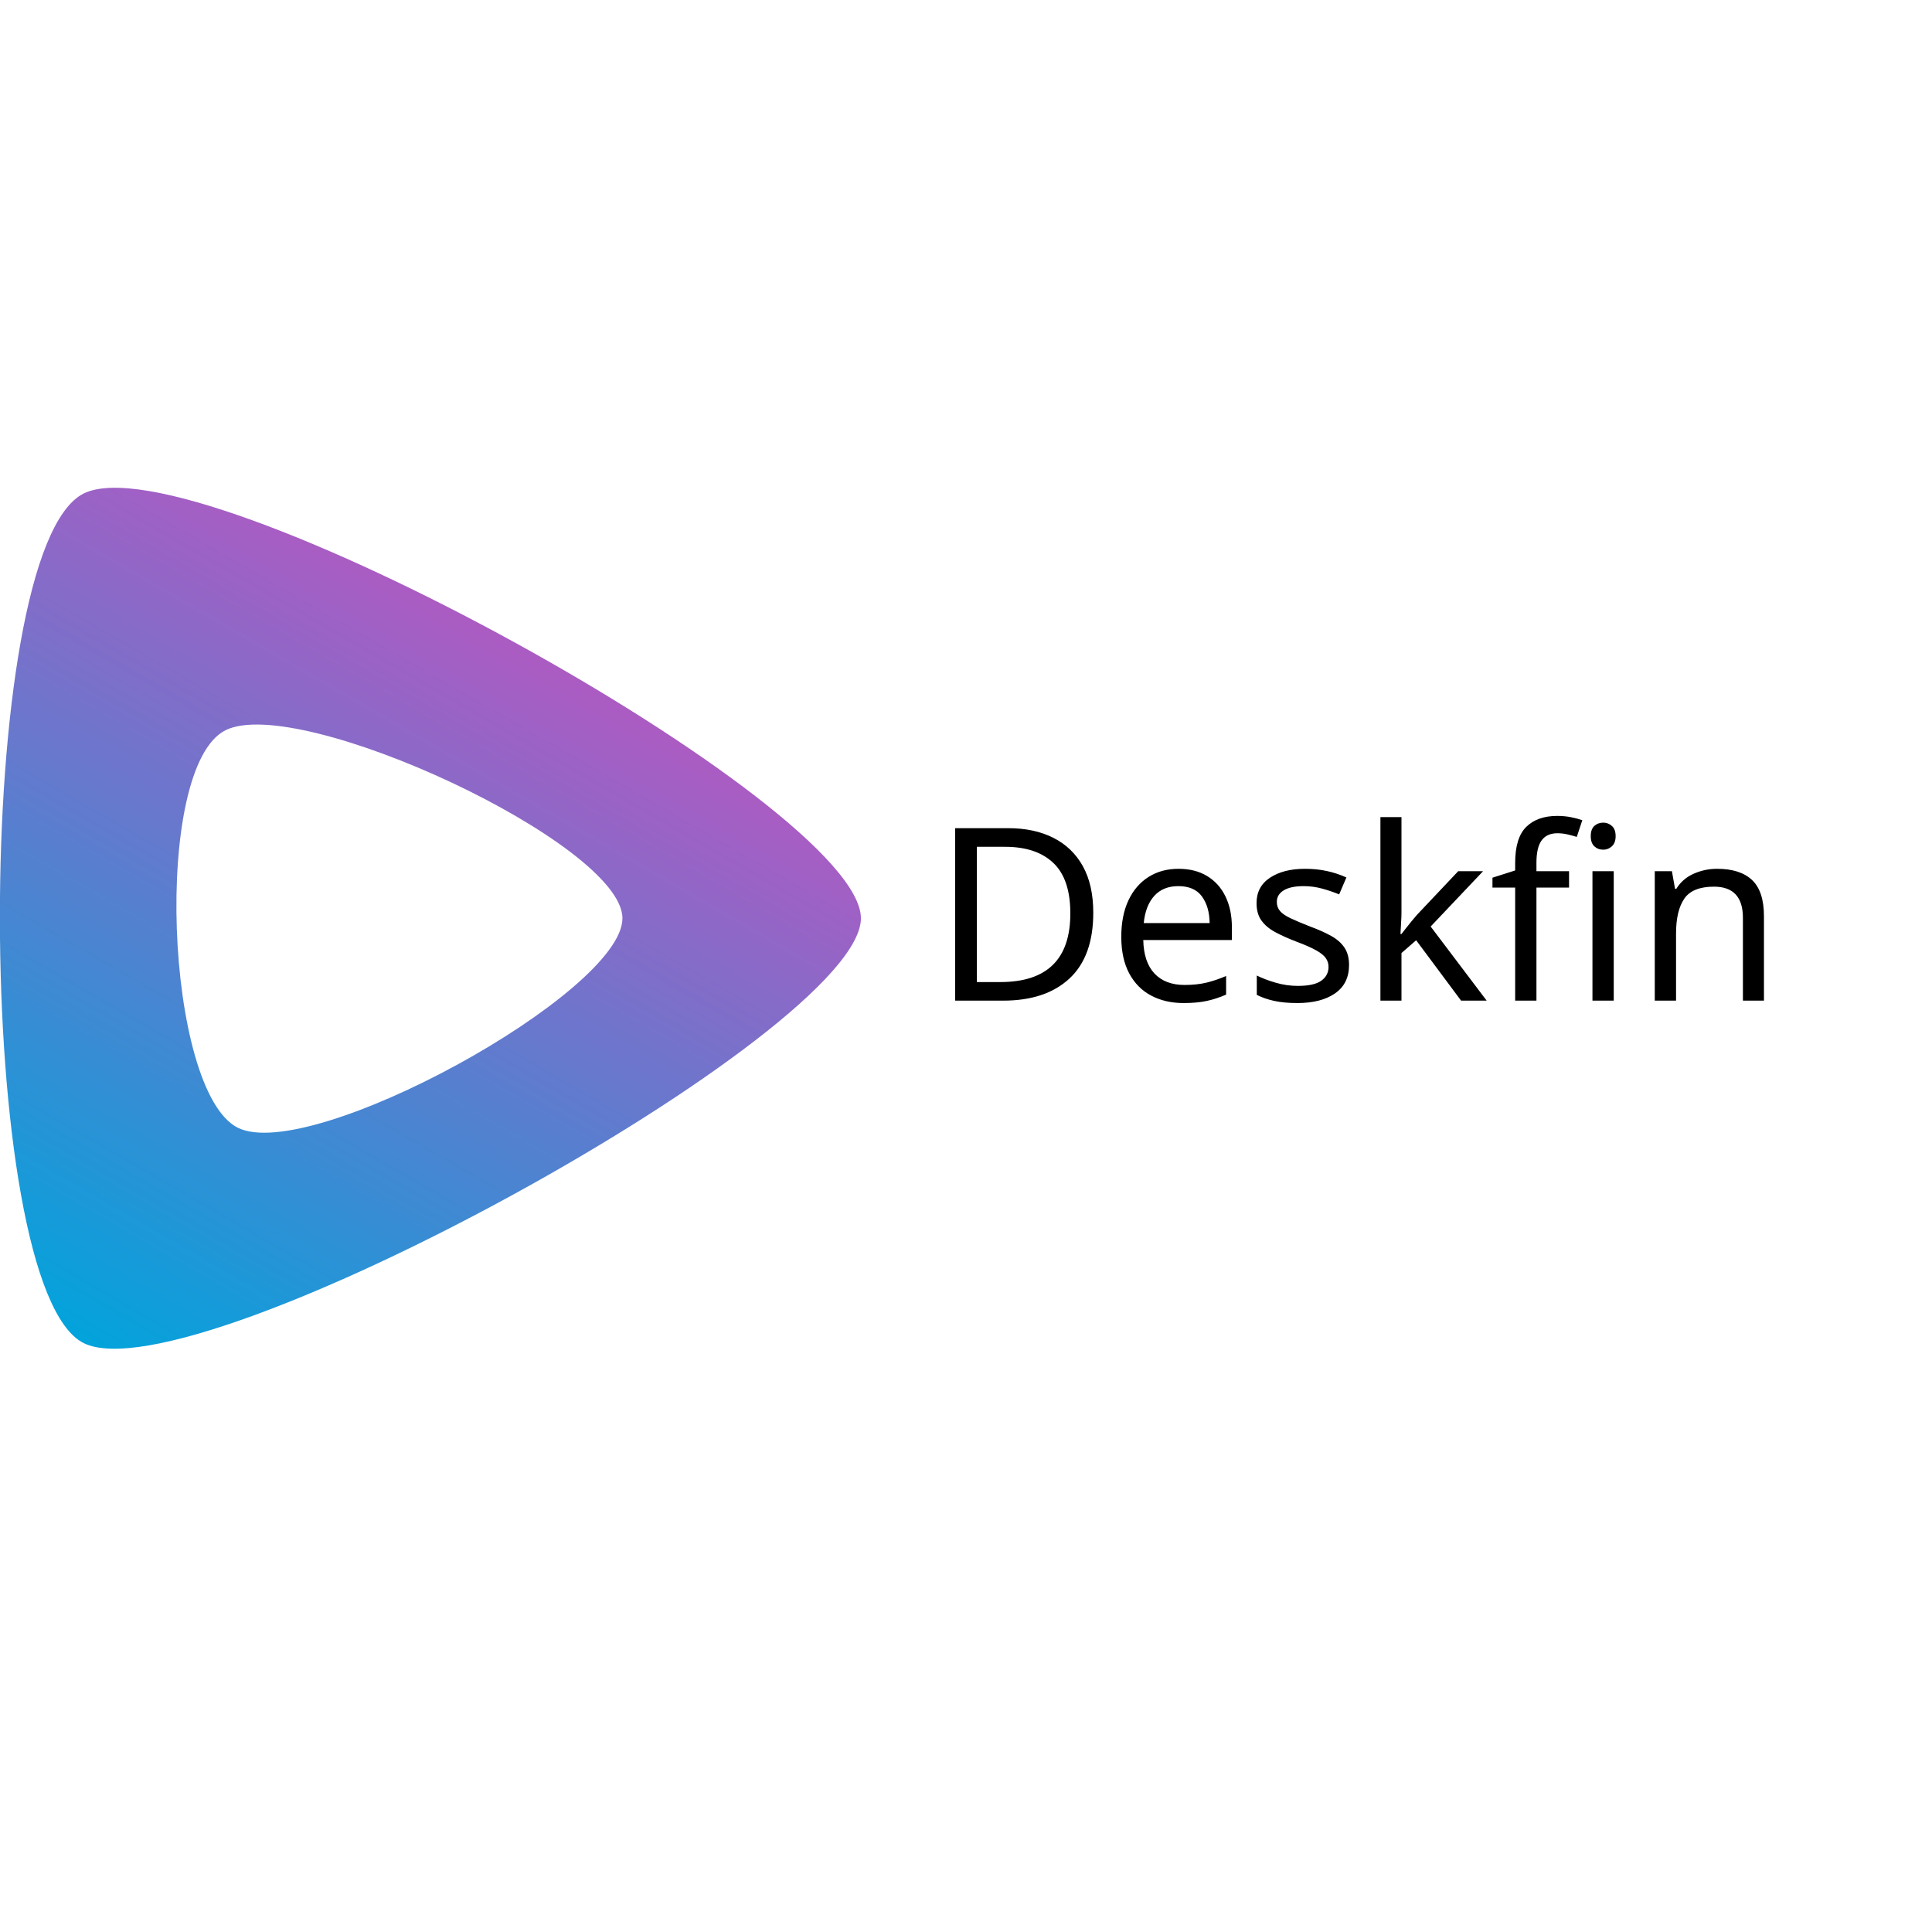
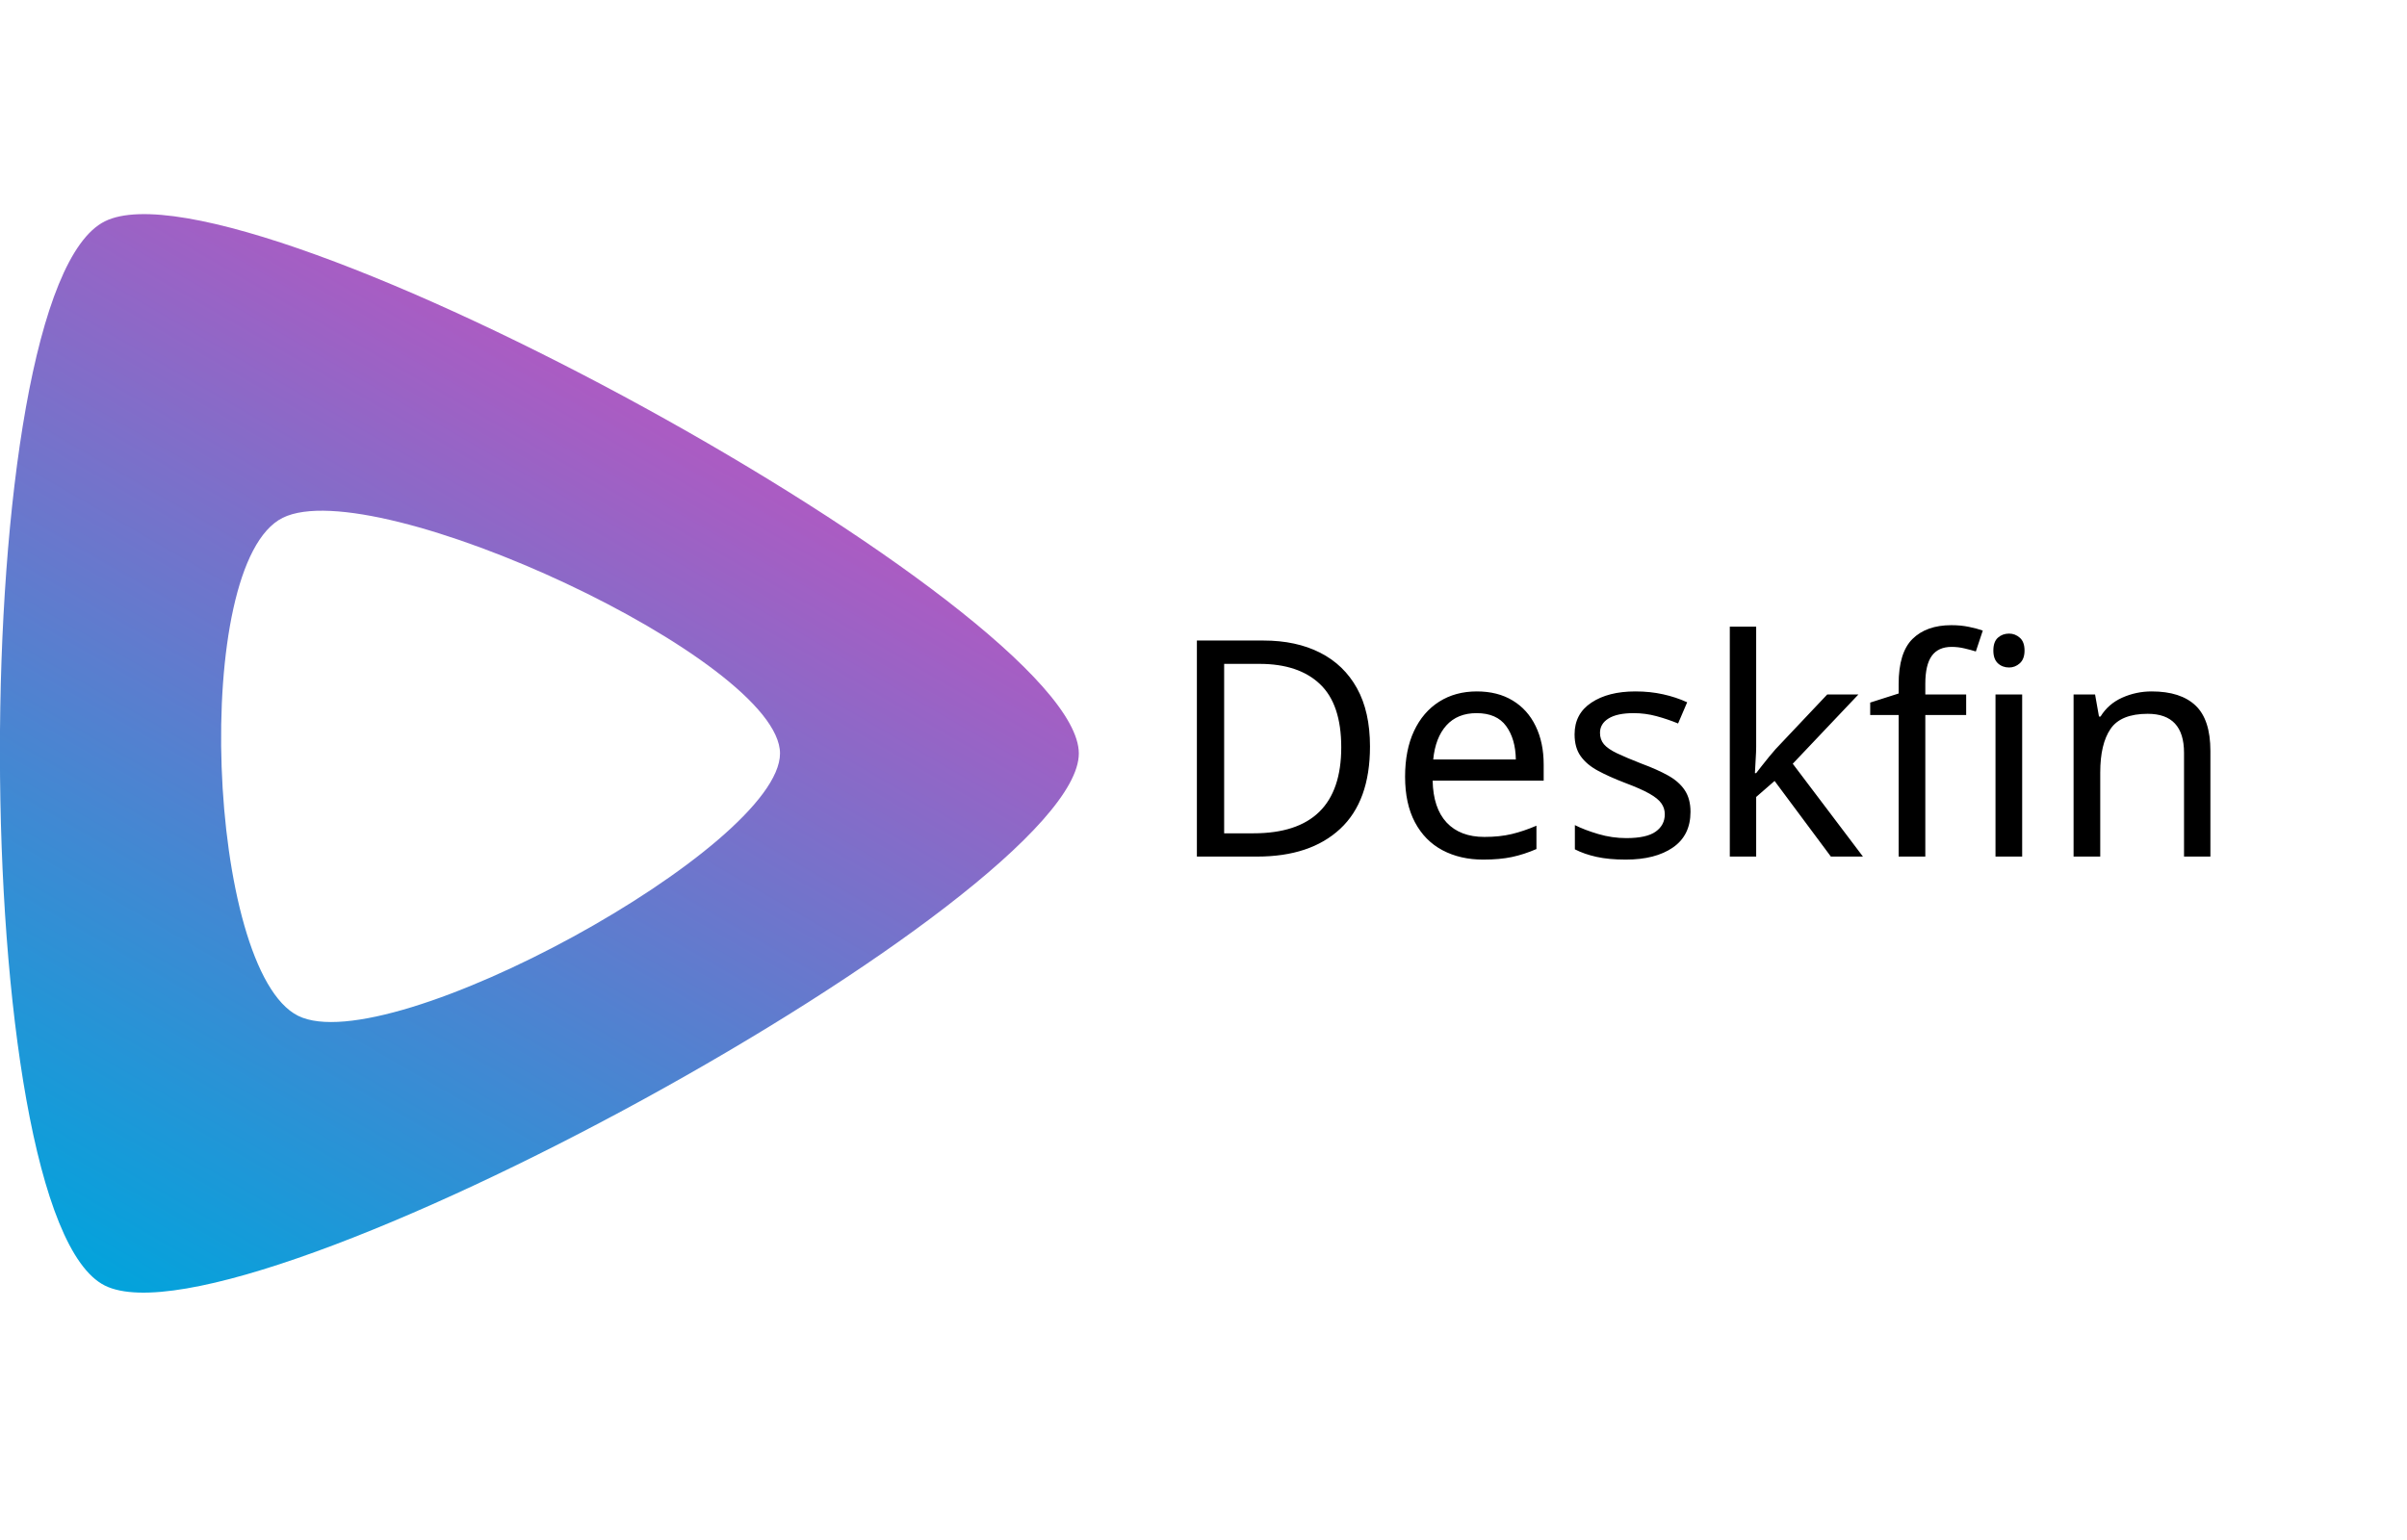
- <svg xmlns="http://www.w3.org/2000/svg" xml:space="preserve" viewBox="0 0 512 512" version="1.1" id="svg4">
+ <svg xmlns="http://www.w3.org/2000/svg" xml:space="preserve" viewBox="0 0 800 512" version="1.1" id="svg4" width="800" height="512">
  <defs id="defs4">
    <rect x="217.317" y="179.848" width="289.444" height="125.519" id="rect1" />
  </defs>
-   <linearGradient id="a" x1="97.508" x2="522.069" y1="308.135" y2="63.019" gradientTransform="matrix(1 0 0 -1 0 514)" gradientUnits="userSpaceOnUse">
+   <linearGradient id="a" x1="97.508" x2="522.069" y1="308.135" y2="63.019" gradientTransform="matrix(1,0,0,-1,0,514)" gradientUnits="userSpaceOnUse">
    <stop offset="0" style="stop-color:#aa5cc3" id="stop1" />
    <stop offset="1" style="stop-color:#00a4dc" id="stop2" />
  </linearGradient>
-   <linearGradient id="b" x1="94.193" x2="518.754" y1="302.394" y2="57.278" gradientTransform="matrix(0,0.445658,0.445658,0,-0.9178194,129.2719)" gradientUnits="userSpaceOnUse">
+   <linearGradient id="b" x1="94.193" x2="518.754" y1="302.394" y2="57.278" gradientTransform="matrix(0,0.7003688,0.7003688,0,-1.427126,71.19979)" gradientUnits="userSpaceOnUse">
    <stop offset="0" style="stop-color:#aa5cc3" id="stop3" />
    <stop offset="1" style="stop-color:#00a4dc" id="stop4" />
  </linearGradient>
-   <path d="m 228.15,243.36 c 0,-30.171 -176.213,-127.369 -205.983,-112.573 -29.77,14.796 -29.413,210.484 0,225.146 C 51.581,370.596 228.15,273.576 228.15,243.36 M 59.778,193.514 c 19.52,-9.715 105.176,30.104 105.176,49.847 0,19.743 -82.632,65.126 -101.929,55.5 -19.252,-9.626 -22.767,-95.631 -3.247,-105.346 z" style="fill:url(#b);stroke-width:0.446" id="path4" />
-   <text xml:space="preserve" id="text1" style="font-style:normal;font-variant:normal;font-weight:normal;font-stretch:normal;font-size:64px;line-height:0;font-family:Montserrat;-inkscape-font-specification:'Montserrat, @wght=400';font-variant-ligatures:normal;font-variant-caps:normal;font-variant-numeric:normal;font-variant-east-asian:normal;font-variation-settings:'wght' 400;text-align:start;writing-mode:lr-tb;direction:ltr;white-space:pre;shape-inside:url(#rect1);fill:#000000;fill-opacity:1;stroke:#d31212;stroke-width:30.236;stroke-opacity:0;paint-order:stroke fill markers" transform="translate(29.59976,66.50646)">
+   <path d="m 358.562,250.494 c 0,-47.415 -276.926,-200.165 -323.71,-176.913 -46.785,23.252 -46.224,330.784 0,353.826 C 81.076,450.449 358.562,297.979 358.562,250.494 M 93.959,172.158 c 30.676,-15.268 165.289,47.309 165.289,78.336 0,31.026 -129.86,102.348 -160.186,87.22 C 68.806,322.586 63.283,187.426 93.959,172.158 Z" style="fill:url(#b);stroke-width:0.7" id="path4" />
+   <text xml:space="preserve" id="text1" style="font-style:normal;font-variant:normal;font-weight:normal;font-stretch:normal;font-size:64px;line-height:0;font-family:Montserrat;-inkscape-font-specification:'Montserrat, @wght=400';font-variant-ligatures:normal;font-variant-caps:normal;font-variant-numeric:normal;font-variant-east-asian:normal;font-variation-settings:'wght' 400;text-align:start;writing-mode:lr-tb;direction:ltr;white-space:pre;shape-inside:url(#rect1);display:inline;fill:#000000;fill-opacity:1;stroke:#d31212;stroke-width:30.236;stroke-opacity:0;paint-order:stroke fill markers" transform="matrix(1.571538,0,0,1.571538,46.53242,-27.43846)">
    <tspan x="217.316" y="198.67" id="tspan2">Deskfin</tspan>
  </text>
</svg>
